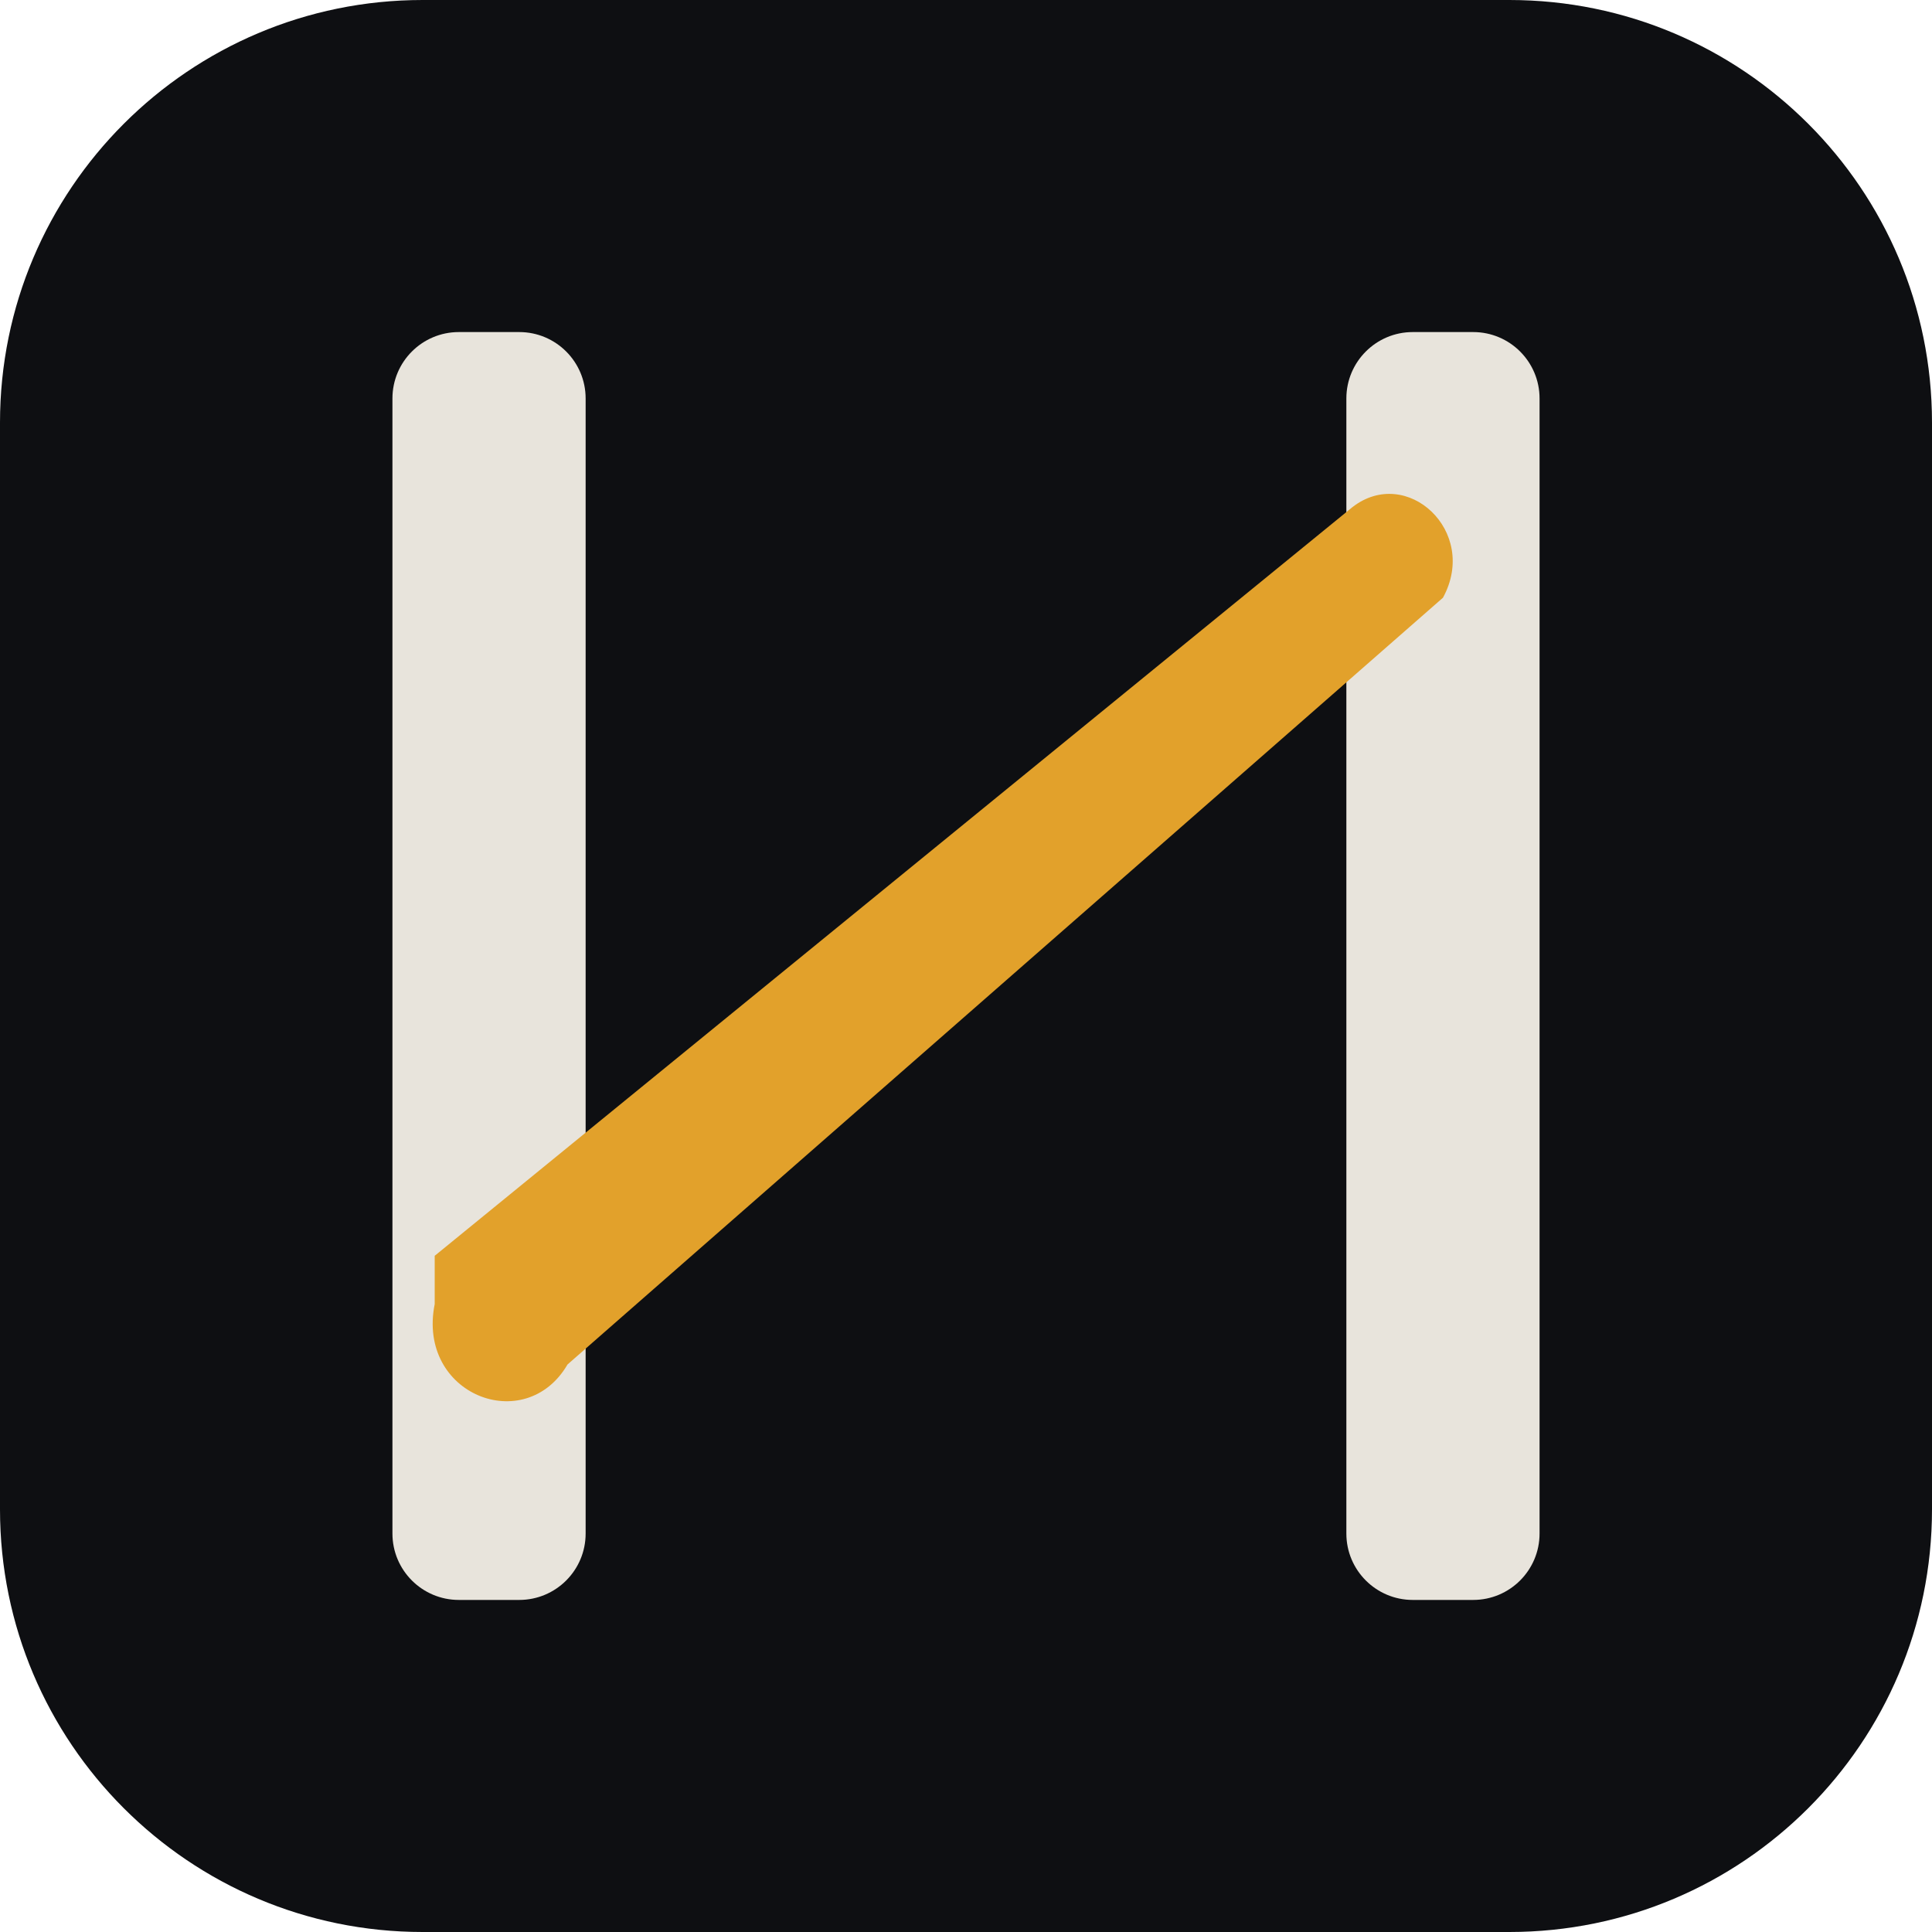
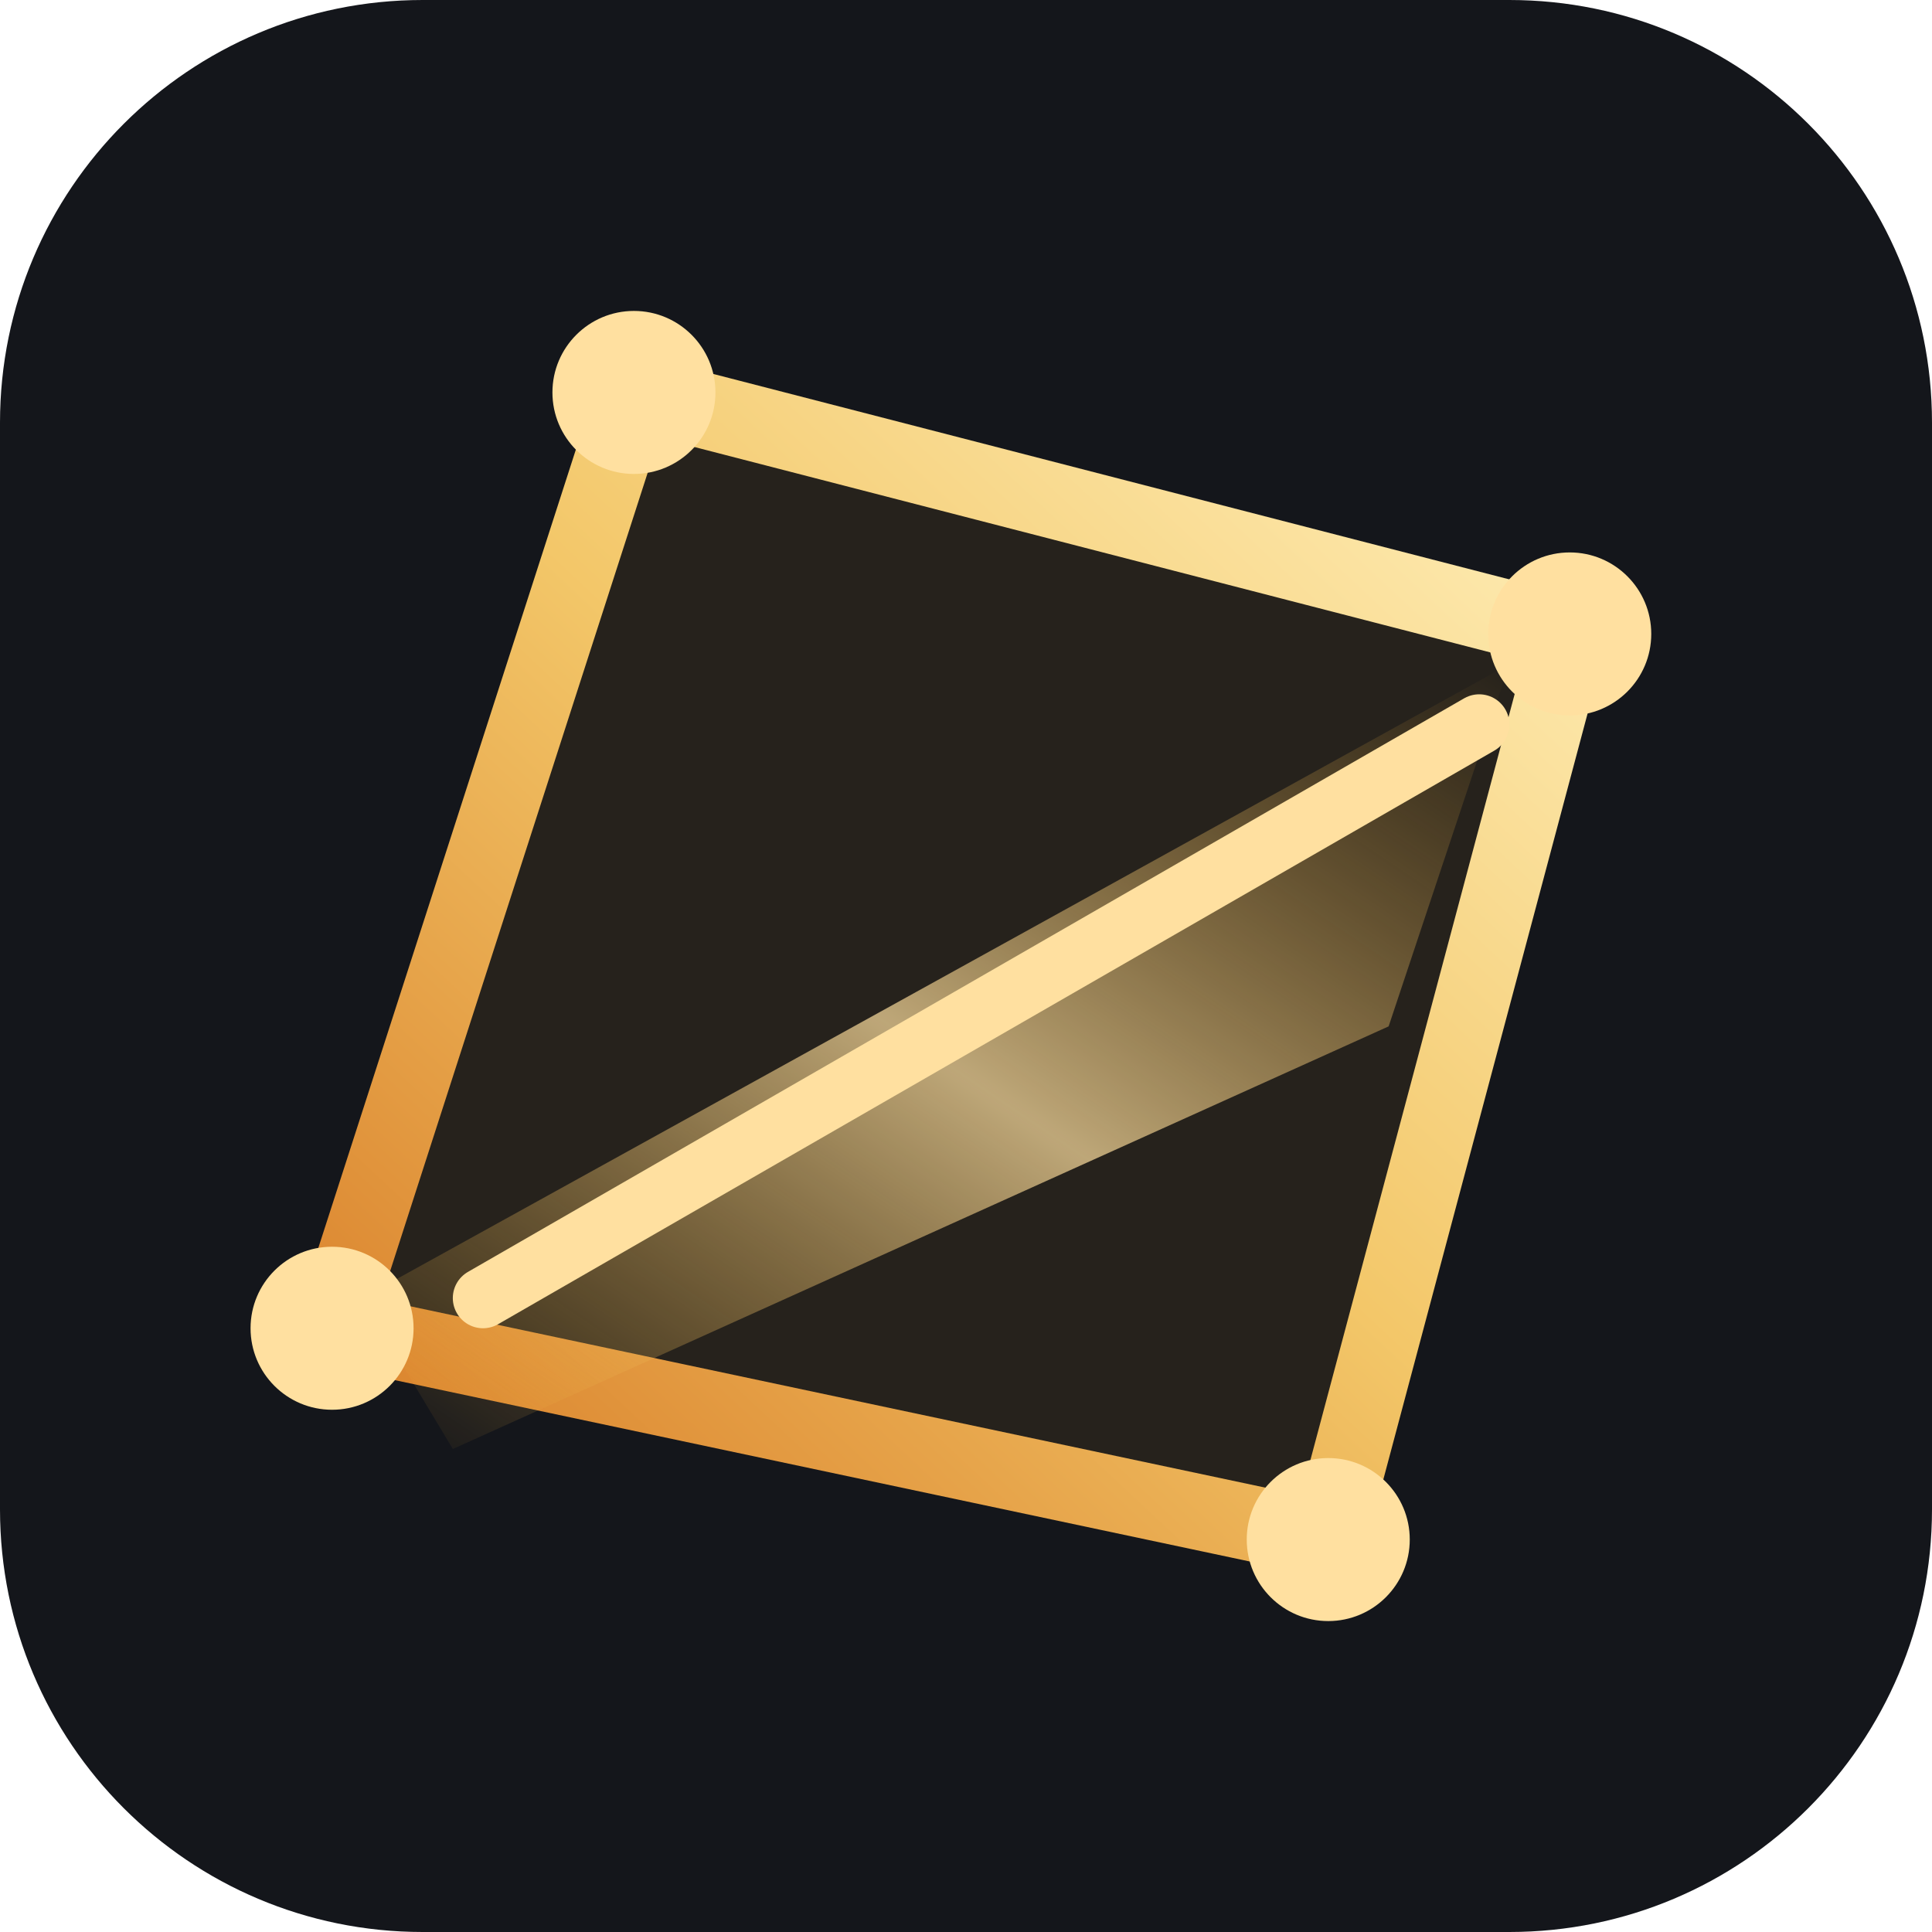
- <svg xmlns="http://www.w3.org/2000/svg" viewBox="0 0 32 32">
-   <rect width="32" height="32" rx="7" fill="#0E0F12" />
-   <rect x="6.5" y="5.5" width="3.2" height="21" rx="1.1" fill="#E8E4DC" />
-   <rect x="22.3" y="5.5" width="3.2" height="21" rx="1.1" fill="#E8E4DC" />
-   <path d="M7.2 20.8 22.4 8.4c.9-.7 2.1.4 1.5 1.5L9.4 22.6c-.7 1.2-2.5.5-2.2-1z" fill="#E2A12B" />
+ <svg xmlns="http://www.w3.org/2000/svg" viewBox="0 0 64 64" role="img" aria-label="Beamloom mapped diamond">
+   <defs>
+     <linearGradient id="light" x1="0" y1="1" x2="1" y2="0">
+       <stop stop-color="#D77924" />
+       <stop offset=".52" stop-color="#F3C769" />
+       <stop offset="1" stop-color="#FFF0BC" />
+     </linearGradient>
+     <linearGradient id="beam" x1="0" y1="1" x2="1" y2="0">
+       <stop stop-color="#E2A12B" stop-opacity="0" />
+       <stop offset=".5" stop-color="#FFE0A0" stop-opacity=".7" />
+       <stop offset="1" stop-color="#E2A12B" stop-opacity="0" />
+     </linearGradient>
+   </defs>
+   <rect width="64" height="64" rx="14" fill="#14161B" />
+   <path d="M11 44 21 13 52 21 44 51Z" fill="#E2A12B" fill-opacity=".09" stroke="url(#light)" stroke-width="2.5" stroke-linejoin="round" />
+   <path d="M12 43 50 22 46 34 15 48Z" fill="url(#beam)" />
+   <path d="M16 43 49 24" fill="none" stroke="#FFE0A0" stroke-width="2" stroke-linecap="round" />
+   <g fill="#FFE0A0">
+     <circle cx="11" cy="44" r="2.7" />
+     <circle cx="21" cy="13" r="2.7" />
+     <circle cx="52" cy="21" r="2.7" />
+     <circle cx="44" cy="51" r="2.7" />
+   </g>
</svg>
